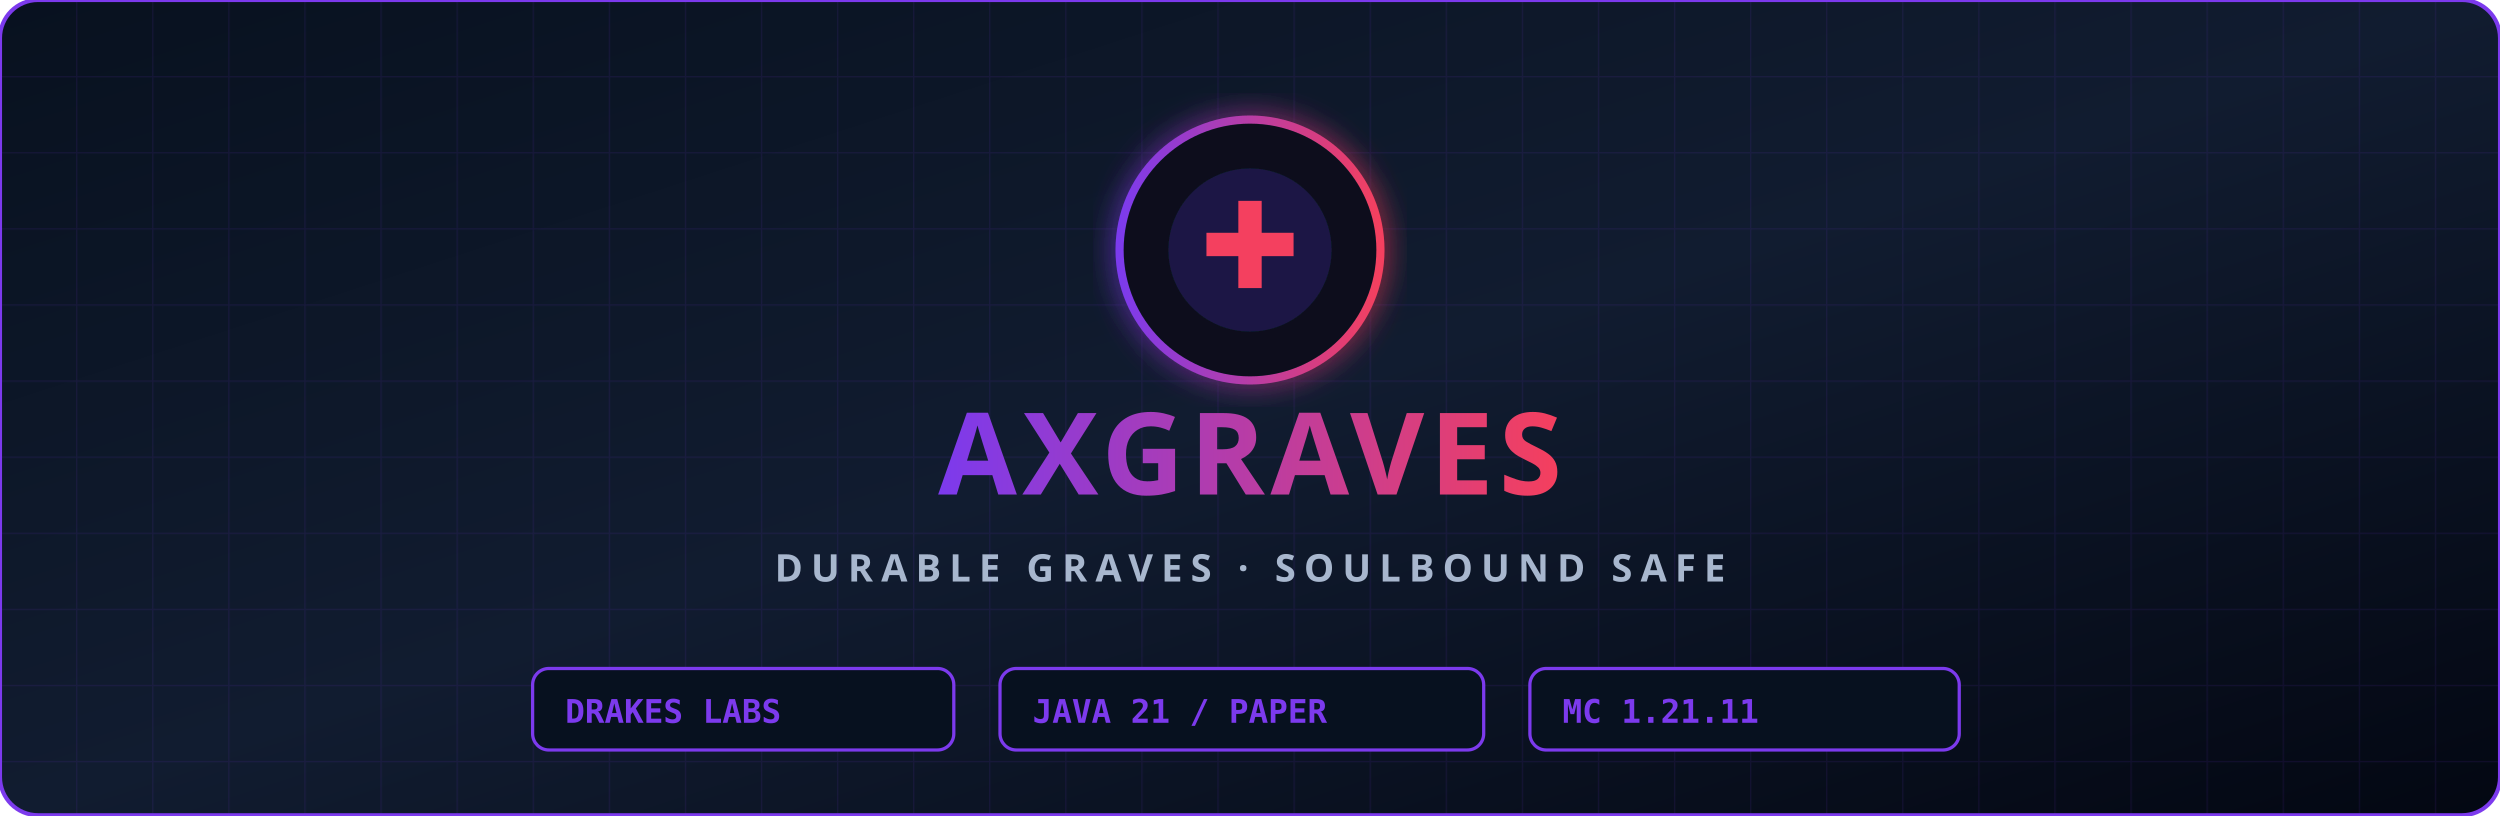
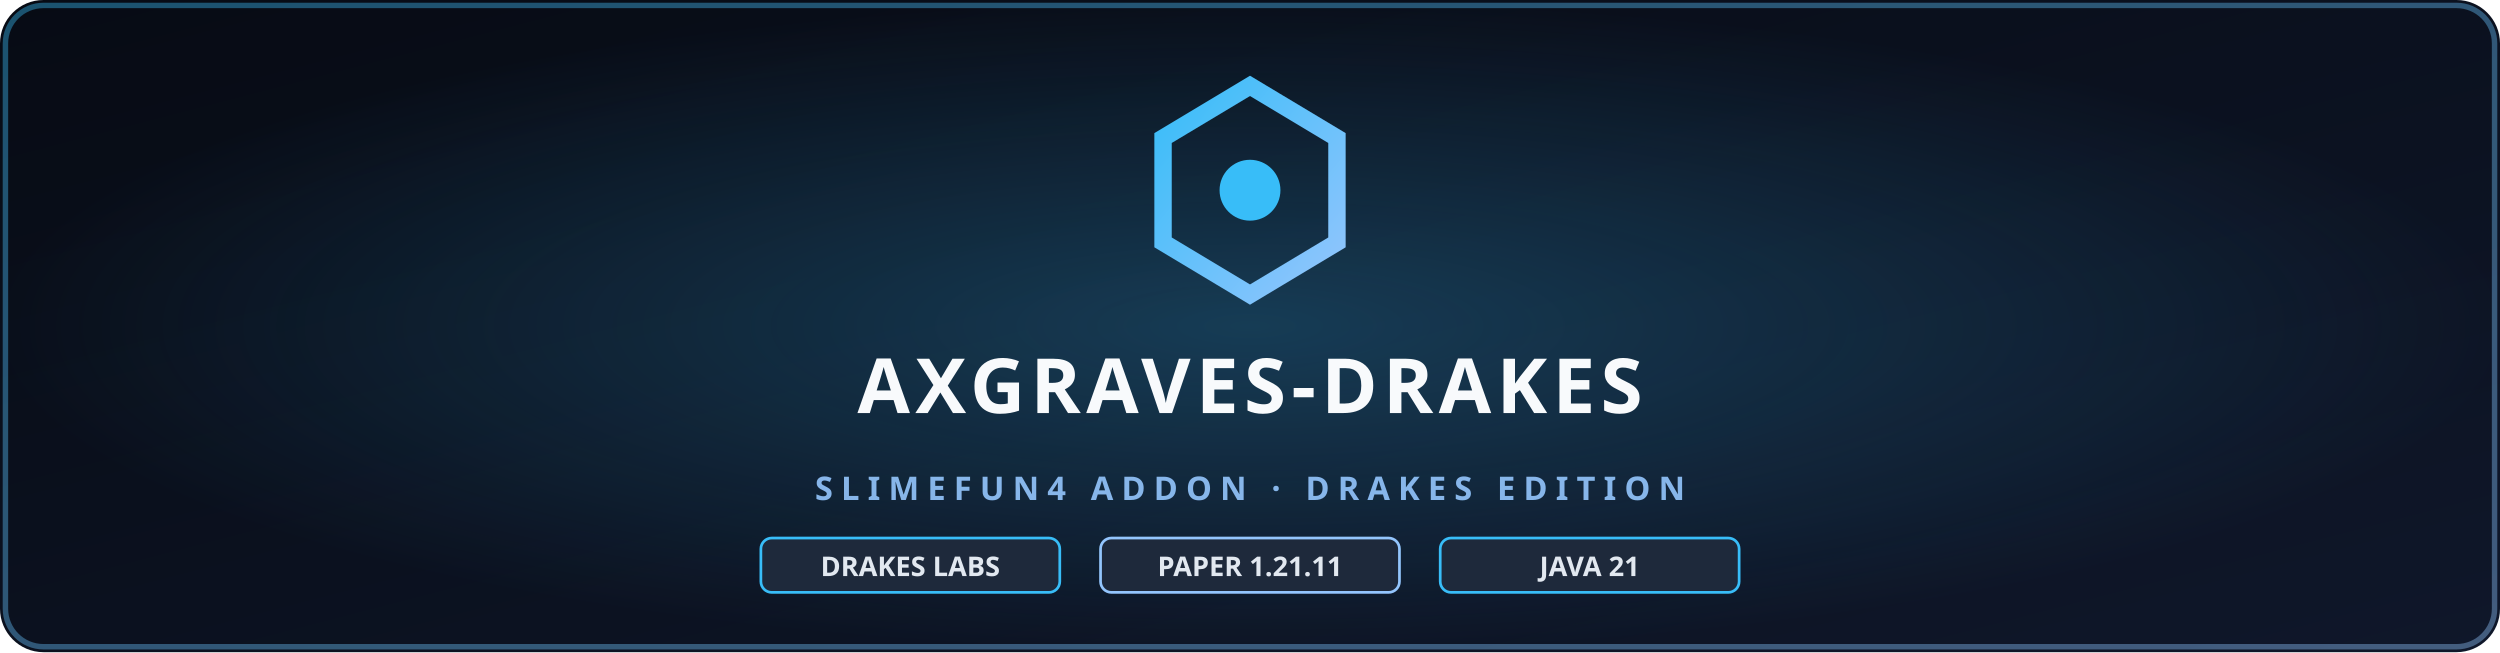
- <svg xmlns="http://www.w3.org/2000/svg" viewBox="0 0 920 300" width="920" height="300" role="img" aria-label="AXGRAVES animated banner">
+ <svg xmlns="http://www.w3.org/2000/svg" viewBox="0 0 920 240" width="920" height="240" role="img" aria-label="AxGraves-Drakes Banner">
  <defs>
-     <linearGradient id="bg" x1="0%" y1="0%" x2="100%" y2="100%">
-       <stop offset="0%" stop-color="#08111F" />
-       <stop offset="50%" stop-color="#111C30" />
-       <stop offset="100%" stop-color="#030712" />
+     <linearGradient id="bFondo" x1="0" y1="0" x2="1" y2="1">
+       <stop offset="0%" stop-color="#070B14" />
+       <stop offset="100%" stop-color="#0F172A" />
    </linearGradient>
-     <linearGradient id="accent" x1="0%" y1="0%" x2="100%" y2="0%">
-       <stop offset="0%" stop-color="#7C3AED" />
-       <stop offset="100%" stop-color="#F43F5E" />
+     <linearGradient id="acG" x1="0" y1="0" x2="1" y2="1">
+       <stop offset="0%" stop-color="#38BDF8" />
+       <stop offset="100%" stop-color="#93C5FD" />
    </linearGradient>
-     <filter id="glow">
-       <feGaussianBlur stdDeviation="5" result="b" />
-       <feMerge>
-         <feMergeNode in="b" />
-         <feMergeNode in="SourceGraphic" />
-       </feMerge>
-     </filter>
-     <pattern id="grid" width="28" height="28" patternUnits="userSpaceOnUse">
-       <path d="M 28 0 L 0 0 0 28" fill="none" stroke="#7C3AED" stroke-opacity=".10" stroke-width="1" />
-     </pattern>
+     <radialGradient id="bHalo" cx="50%" cy="50%" r="50%">
+       <stop offset="0%" stop-color="#38BDF8" stop-opacity="0.25" />
+       <stop offset="100%" stop-color="#38BDF8" stop-opacity="0" />
+     </radialGradient>
  </defs>
-   <style>
-     @keyframes pulse { 0%,100% { opacity:.68; transform:scale(.94) } 50% { opacity:1; transform:scale(1.07) } }
-     @keyframes scan { from { transform:translateX(-250px) } to { transform:translateX(1050px) } }
-     .title { font:900 42px 'Segoe UI',sans-serif; fill:url(#accent); letter-spacing:2px; }
-     .sub { font:700 14px 'Segoe UI',sans-serif; fill:#A8B7CE; letter-spacing:3px; }
-     .badge { fill:#07111F; stroke:#7C3AED; stroke-width:1.2; }
-     .badgeText { font:700 12px monospace; fill:#7C3AED; }
-   </style>
-   <rect width="920" height="300" rx="14" fill="url(#bg)" stroke="#7C3AED" stroke-width="1.5" />
-   <rect width="920" height="300" rx="14" fill="url(#grid)" />
-   <rect x="-250" y="0" width="160" height="300" fill="#7C3AED" opacity=".08">
-     <animateTransform attributeName="transform" type="translate" from="0 0" to="1170 0" dur="6s" repeatCount="indefinite" />
-   </rect>
-   <g transform="translate(460 92)" filter="url(#glow)">
-     <circle r="48" fill="#08111F" stroke="url(#accent)" stroke-width="3" />
-     <circle r="30" fill="#7C3AED" opacity=".18">
-       <animate attributeName="r" values="25;36;25" dur="2.8s" repeatCount="indefinite" />
-     </circle>
-     <text x="0" y="14" text-anchor="middle" font-family="Segoe UI Symbol,Segoe UI,sans-serif" font-size="44" fill="#F43F5E">✚</text>
+   <rect width="920" height="240" rx="16" fill="url(#bFondo)" />
+   <rect width="920" height="240" rx="16" fill="url(#bHalo)" />
+   <rect x="2" y="2" width="916" height="236" rx="14" fill="none" stroke="url(#acG)" stroke-width="2" opacity="0.4" />
+   <g transform="translate(460,70) scale(1.6)">
+     <polygon points="0,-24 20,-12 20,12 0,24 -20,12 -20,-12" fill="none" stroke="url(#acG)" stroke-width="4" />
+     <circle cx="0" cy="0" r="7" fill="#38BDF8" />
  </g>
-   <text x="460" y="182" text-anchor="middle" class="title">AXGRAVES</text>
-   <text x="460" y="214" text-anchor="middle" class="sub">DURABLE GRAVES · SOULBOUND SAFE</text>
-   <g transform="translate(196 246)">
-     <rect width="155" height="30" rx="6" class="badge" />
-     <text x="12" y="20" class="badgeText">DRAKES LABS</text>
-     <rect x="172" width="178" height="30" rx="6" class="badge" />
-     <text x="184" y="20" class="badgeText">JAVA 21 / PAPER</text>
-     <rect x="367" width="158" height="30" rx="6" class="badge" />
-     <text x="379" y="20" class="badgeText">MC 1.21.11</text>
+   <text x="460" y="152" text-anchor="middle" font-family="'Segoe UI', system-ui, -apple-system, sans-serif" font-weight="900" font-size="28" fill="#F8FAFC" letter-spacing="2">
+     AXGRAVES-DRAKES
+   </text>
+   <text x="460" y="184" text-anchor="middle" font-family="'Segoe UI', system-ui, -apple-system, sans-serif" font-weight="700" font-size="12" fill="#93C5FD" letter-spacing="3" opacity="0.9">
+     SLIMEFUN4 ADDON · DRAKES EDITION
+   </text>
+   <g transform="translate(460, 210)">
+     <rect x="-180" y="-12" width="110" height="20" rx="4" fill="#1E293B" stroke="#38BDF8" stroke-width="1" />
+     <text x="-125" y="2" text-anchor="middle" font-family="sans-serif" font-size="10" font-weight="700" fill="#E2E8F0">DRAKES LABS</text>
+     <rect x="-55" y="-12" width="110" height="20" rx="4" fill="#1E293B" stroke="#93C5FD" stroke-width="1" />
+     <text x="0" y="2" text-anchor="middle" font-family="sans-serif" font-size="10" font-weight="700" fill="#E2E8F0">PAPER 1.21.11</text>
+     <rect x="70" y="-12" width="110" height="20" rx="4" fill="#1E293B" stroke="#38BDF8" stroke-width="1" />
+     <text x="125" y="2" text-anchor="middle" font-family="sans-serif" font-size="10" font-weight="700" fill="#E2E8F0">JAVA 21</text>
  </g>
</svg>
